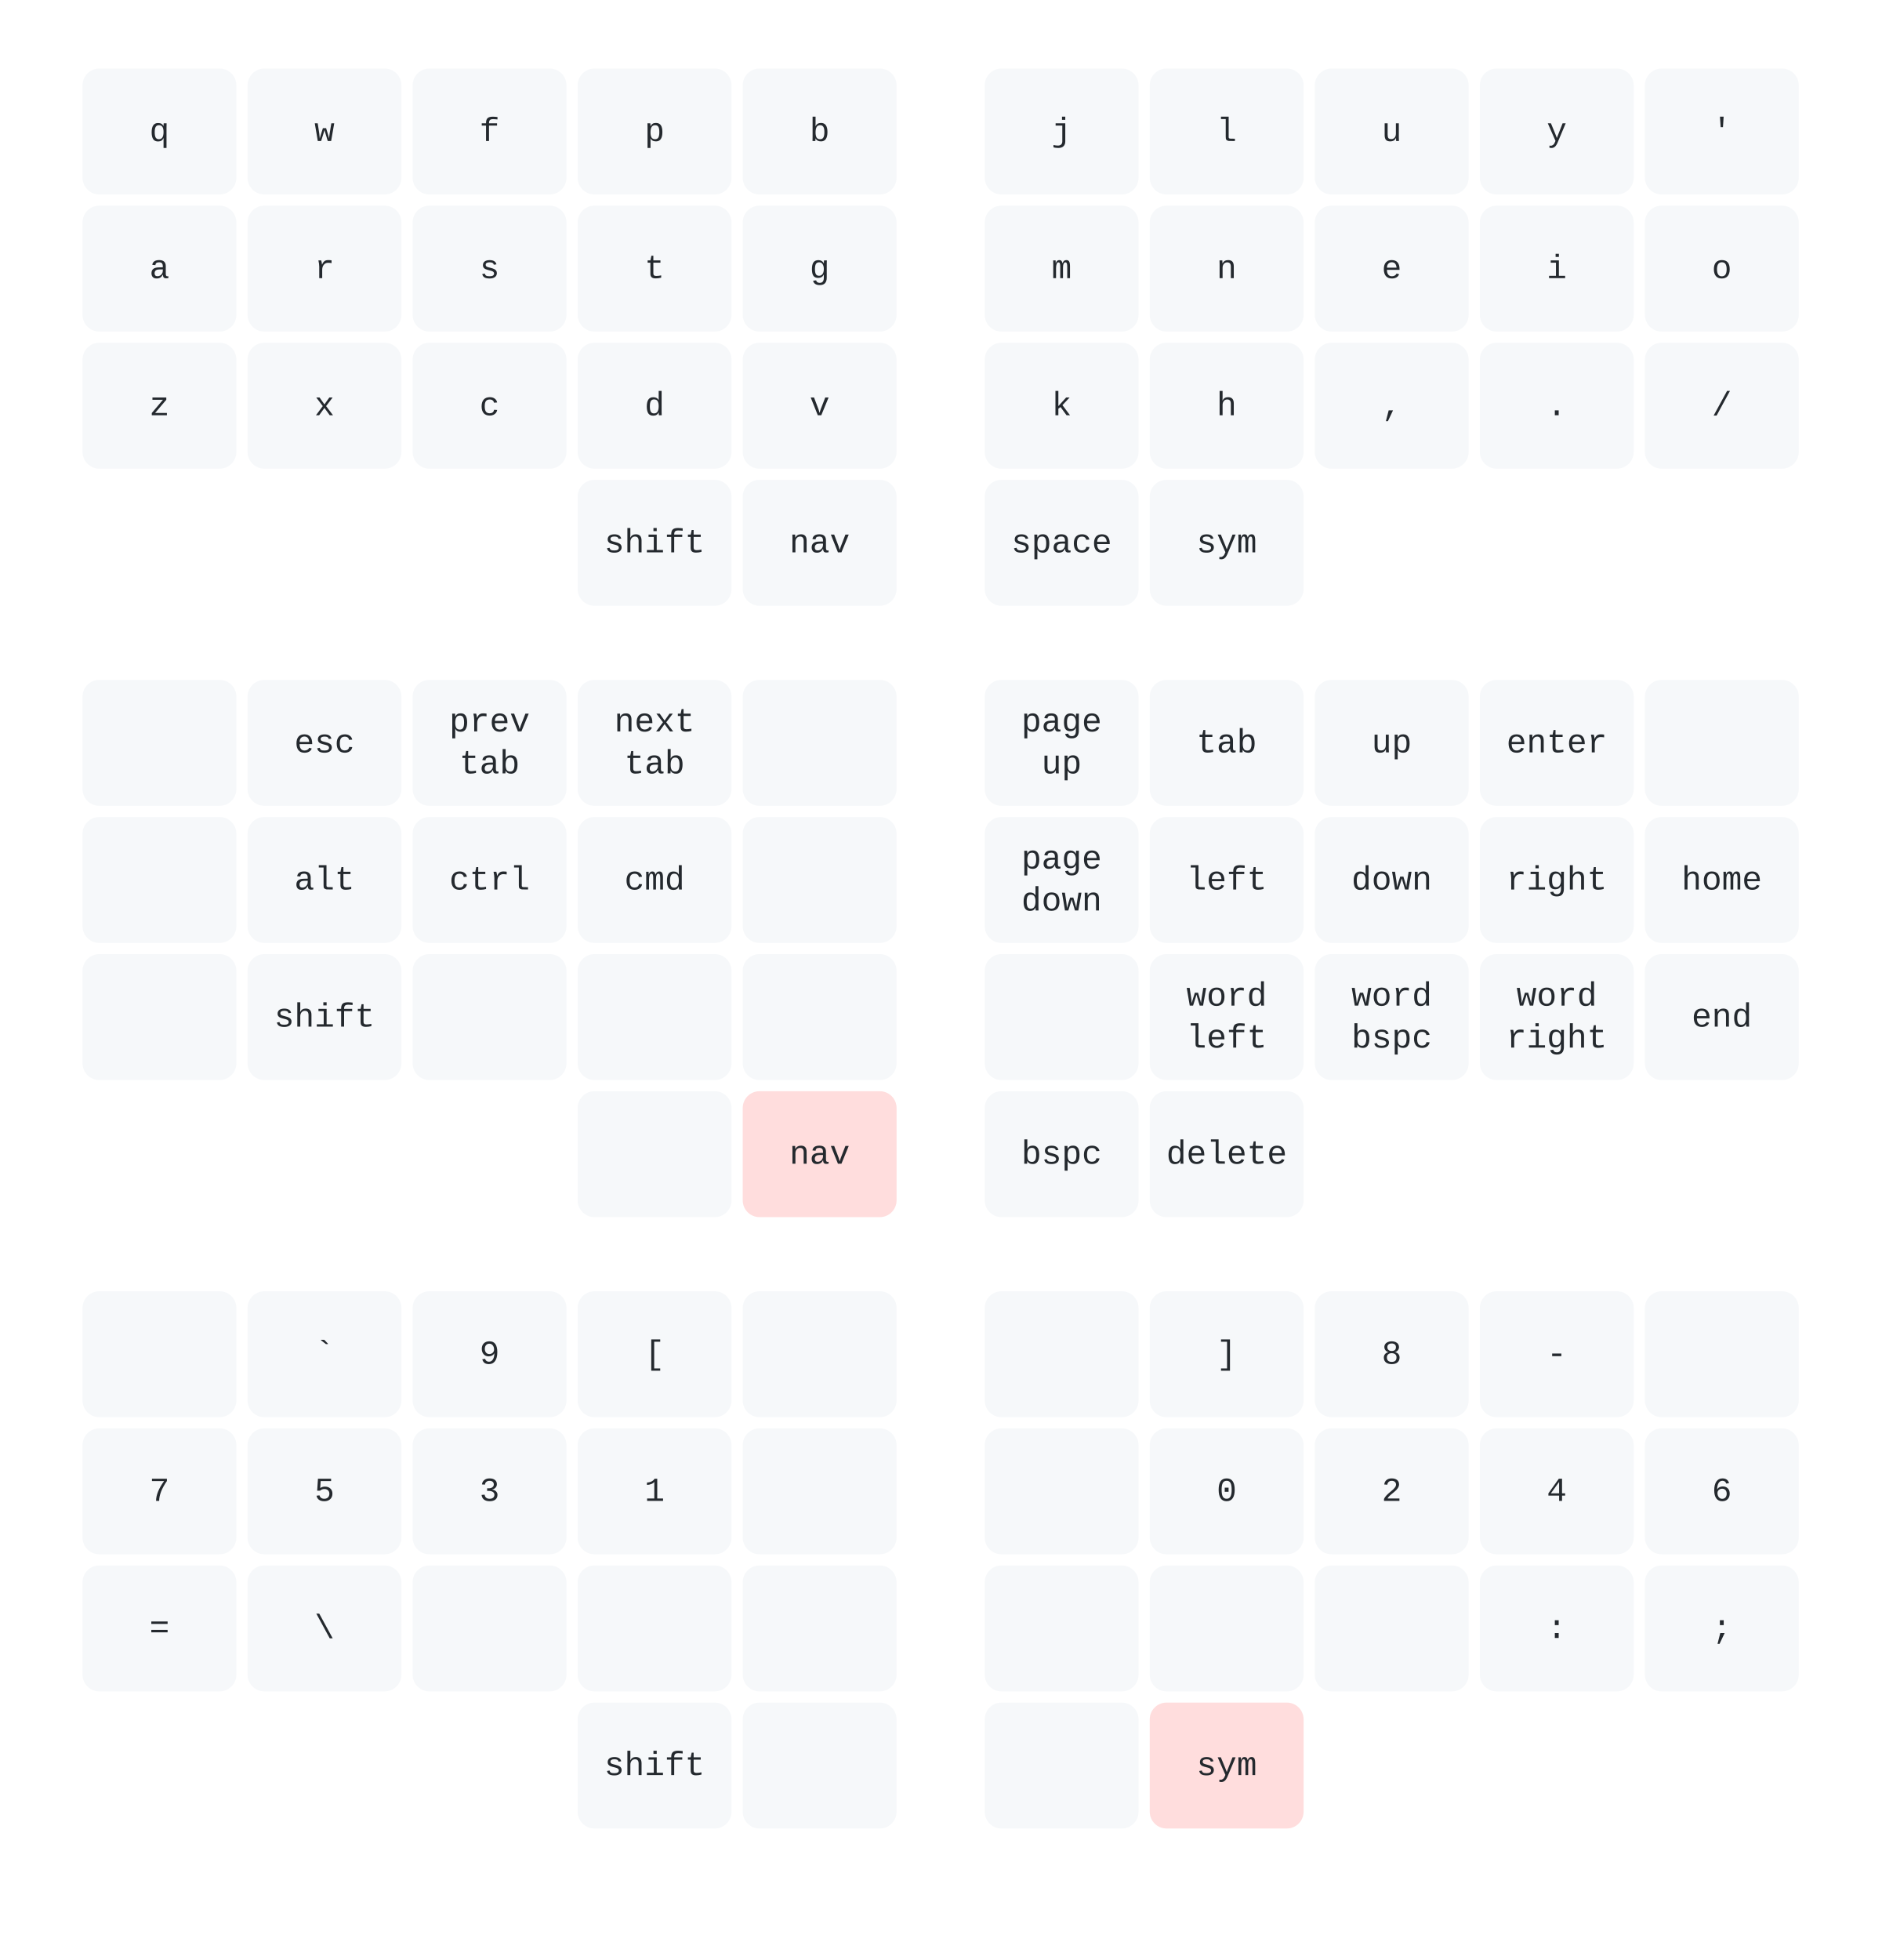
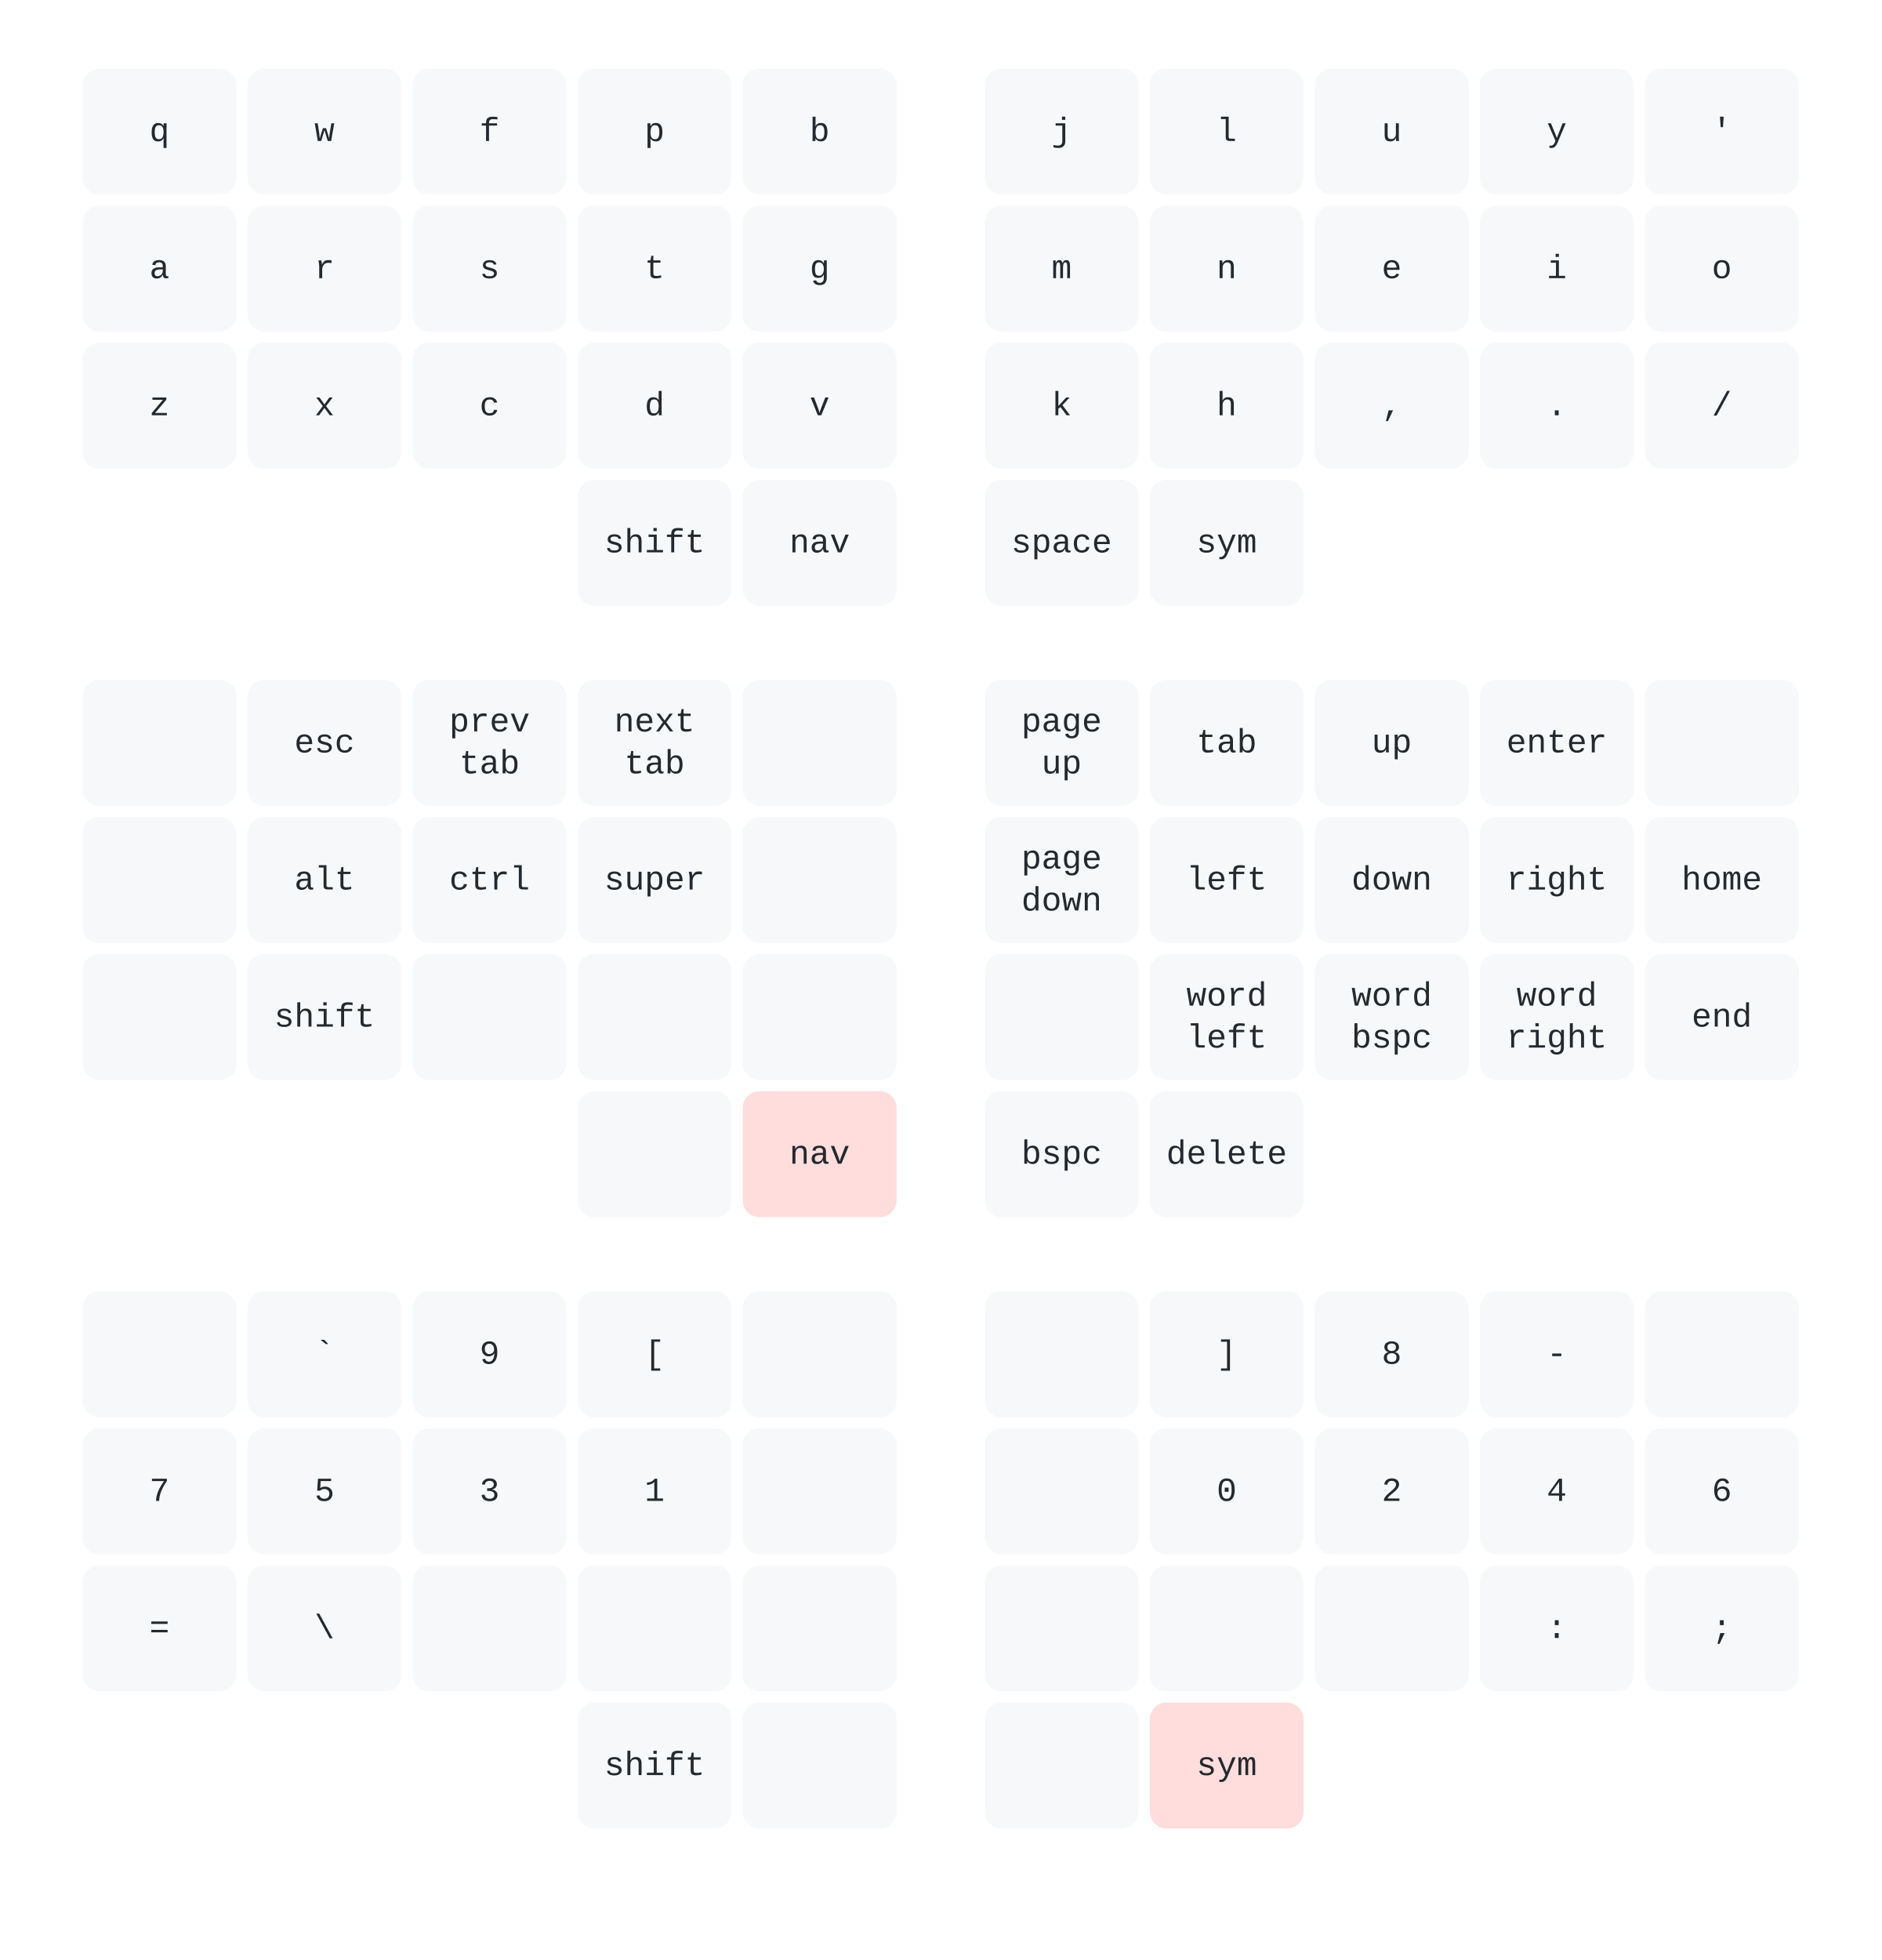
<svg xmlns="http://www.w3.org/2000/svg" width="672.5" height="700.5" viewBox="0 0 672.5 700.5">
  <style>
    svg {
        font-family: SFMono-Regular,Consolas,Liberation Mono,Menlo,monospace;
        font-size: 12px;
        font-kerning: normal;
        text-rendering: optimizeLegibility;
        fill: #24292e;
    }

    rect {
        fill: #f6f8fa;
    }

    .held {
        fill: #fdd;
    }
</style>
  <rect rx="6" ry="6" x="29.5" y="24.5" width="55" height="45" class="" />
  <text text-anchor="middle" dominant-baseline="middle" x="57.0" y="47.0">q</text>
  <rect rx="6" ry="6" x="88.5" y="24.5" width="55" height="45" class="" />
  <text text-anchor="middle" dominant-baseline="middle" x="116.0" y="47.0">w</text>
  <rect rx="6" ry="6" x="147.5" y="24.5" width="55" height="45" class="" />
  <text text-anchor="middle" dominant-baseline="middle" x="175.0" y="47.0">f</text>
  <rect rx="6" ry="6" x="206.5" y="24.5" width="55" height="45" class="" />
  <text text-anchor="middle" dominant-baseline="middle" x="234.0" y="47.0">p</text>
  <rect rx="6" ry="6" x="265.5" y="24.5" width="55" height="45" class="" />
  <text text-anchor="middle" dominant-baseline="middle" x="293.0" y="47.0">b</text>
  <rect rx="6" ry="6" x="29.5" y="73.5" width="55" height="45" class="" />
  <text text-anchor="middle" dominant-baseline="middle" x="57.0" y="96.0">a</text>
  <rect rx="6" ry="6" x="88.5" y="73.5" width="55" height="45" class="" />
  <text text-anchor="middle" dominant-baseline="middle" x="116.0" y="96.0">r</text>
  <rect rx="6" ry="6" x="147.5" y="73.5" width="55" height="45" class="" />
  <text text-anchor="middle" dominant-baseline="middle" x="175.0" y="96.0">s</text>
  <rect rx="6" ry="6" x="206.5" y="73.5" width="55" height="45" class="" />
  <text text-anchor="middle" dominant-baseline="middle" x="234.0" y="96.0">t</text>
  <rect rx="6" ry="6" x="265.5" y="73.5" width="55" height="45" class="" />
  <text text-anchor="middle" dominant-baseline="middle" x="293.0" y="96.0">g</text>
  <rect rx="6" ry="6" x="29.5" y="122.5" width="55" height="45" class="" />
  <text text-anchor="middle" dominant-baseline="middle" x="57.0" y="145.0">z</text>
  <rect rx="6" ry="6" x="88.5" y="122.5" width="55" height="45" class="" />
  <text text-anchor="middle" dominant-baseline="middle" x="116.0" y="145.0">x</text>
  <rect rx="6" ry="6" x="147.5" y="122.5" width="55" height="45" class="" />
  <text text-anchor="middle" dominant-baseline="middle" x="175.0" y="145.0">c</text>
  <rect rx="6" ry="6" x="206.5" y="122.5" width="55" height="45" class="" />
  <text text-anchor="middle" dominant-baseline="middle" x="234.0" y="145.0">d</text>
  <rect rx="6" ry="6" x="265.5" y="122.5" width="55" height="45" class="" />
  <text text-anchor="middle" dominant-baseline="middle" x="293.0" y="145.0">v</text>
  <rect rx="6" ry="6" x="352.0" y="24.5" width="55" height="45" class="" />
  <text text-anchor="middle" dominant-baseline="middle" x="379.5" y="47.0">j</text>
  <rect rx="6" ry="6" x="411.0" y="24.5" width="55" height="45" class="" />
  <text text-anchor="middle" dominant-baseline="middle" x="438.5" y="47.0">l</text>
  <rect rx="6" ry="6" x="470.0" y="24.5" width="55" height="45" class="" />
  <text text-anchor="middle" dominant-baseline="middle" x="497.5" y="47.0">u</text>
  <rect rx="6" ry="6" x="529.0" y="24.5" width="55" height="45" class="" />
  <text text-anchor="middle" dominant-baseline="middle" x="556.5" y="47.0">y</text>
  <rect rx="6" ry="6" x="588.0" y="24.5" width="55" height="45" class="" />
  <text text-anchor="middle" dominant-baseline="middle" x="615.5" y="47.0">'</text>
  <rect rx="6" ry="6" x="352.0" y="73.5" width="55" height="45" class="" />
  <text text-anchor="middle" dominant-baseline="middle" x="379.5" y="96.0">m</text>
  <rect rx="6" ry="6" x="411.0" y="73.5" width="55" height="45" class="" />
  <text text-anchor="middle" dominant-baseline="middle" x="438.5" y="96.0">n</text>
  <rect rx="6" ry="6" x="470.0" y="73.5" width="55" height="45" class="" />
  <text text-anchor="middle" dominant-baseline="middle" x="497.5" y="96.0">e</text>
  <rect rx="6" ry="6" x="529.0" y="73.5" width="55" height="45" class="" />
  <text text-anchor="middle" dominant-baseline="middle" x="556.5" y="96.0">i</text>
  <rect rx="6" ry="6" x="588.0" y="73.5" width="55" height="45" class="" />
  <text text-anchor="middle" dominant-baseline="middle" x="615.5" y="96.0">o</text>
  <rect rx="6" ry="6" x="352.0" y="122.5" width="55" height="45" class="" />
  <text text-anchor="middle" dominant-baseline="middle" x="379.5" y="145.0">k</text>
  <rect rx="6" ry="6" x="411.0" y="122.5" width="55" height="45" class="" />
  <text text-anchor="middle" dominant-baseline="middle" x="438.5" y="145.0">h</text>
  <rect rx="6" ry="6" x="470.0" y="122.5" width="55" height="45" class="" />
  <text text-anchor="middle" dominant-baseline="middle" x="497.5" y="145.0">,</text>
  <rect rx="6" ry="6" x="529.0" y="122.5" width="55" height="45" class="" />
  <text text-anchor="middle" dominant-baseline="middle" x="556.5" y="145.0">.</text>
  <rect rx="6" ry="6" x="588.0" y="122.5" width="55" height="45" class="" />
  <text text-anchor="middle" dominant-baseline="middle" x="615.5" y="145.0">/</text>
  <rect rx="6" ry="6" x="206.5" y="171.5" width="55" height="45" class="" />
  <text text-anchor="middle" dominant-baseline="middle" x="234.0" y="194.0">shift</text>
  <rect rx="6" ry="6" x="265.5" y="171.5" width="55" height="45" class="" />
  <text text-anchor="middle" dominant-baseline="middle" x="293.0" y="194.0">nav</text>
  <rect rx="6" ry="6" x="352.0" y="171.5" width="55" height="45" class="" />
  <text text-anchor="middle" dominant-baseline="middle" x="379.5" y="194.0">space</text>
  <rect rx="6" ry="6" x="411.0" y="171.5" width="55" height="45" class="" />
  <text text-anchor="middle" dominant-baseline="middle" x="438.5" y="194.0">sym</text>
  <rect rx="6" ry="6" x="29.5" y="243.0" width="55" height="45" class="" />
  <rect rx="6" ry="6" x="88.5" y="243.0" width="55" height="45" class="" />
  <text text-anchor="middle" dominant-baseline="middle" x="116.0" y="265.5">esc</text>
  <rect rx="6" ry="6" x="147.5" y="243.0" width="55" height="45" class="" />
  <text text-anchor="middle" dominant-baseline="middle" x="175.0" y="258.0">prev</text>
  <text text-anchor="middle" dominant-baseline="middle" x="175.0" y="273.0">tab</text>
  <rect rx="6" ry="6" x="206.5" y="243.0" width="55" height="45" class="" />
  <text text-anchor="middle" dominant-baseline="middle" x="234.0" y="258.0">next</text>
  <text text-anchor="middle" dominant-baseline="middle" x="234.0" y="273.0">tab</text>
  <rect rx="6" ry="6" x="265.5" y="243.0" width="55" height="45" class="" />
  <rect rx="6" ry="6" x="29.5" y="292.0" width="55" height="45" class="" />
  <rect rx="6" ry="6" x="88.5" y="292.0" width="55" height="45" class="" />
  <text text-anchor="middle" dominant-baseline="middle" x="116.0" y="314.5">alt</text>
  <rect rx="6" ry="6" x="147.5" y="292.0" width="55" height="45" class="" />
  <text text-anchor="middle" dominant-baseline="middle" x="175.0" y="314.5">ctrl</text>
  <rect rx="6" ry="6" x="206.5" y="292.0" width="55" height="45" class="" />
-   <text text-anchor="middle" dominant-baseline="middle" x="234.0" y="314.5">cmd</text>
+   <text text-anchor="middle" dominant-baseline="middle" x="234.0" y="314.5">super</text>
  <rect rx="6" ry="6" x="265.5" y="292.0" width="55" height="45" class="" />
  <rect rx="6" ry="6" x="29.5" y="341.0" width="55" height="45" class="" />
  <rect rx="6" ry="6" x="88.5" y="341.0" width="55" height="45" class="" />
  <text text-anchor="middle" dominant-baseline="middle" x="116.0" y="363.5">shift</text>
  <rect rx="6" ry="6" x="147.5" y="341.0" width="55" height="45" class="" />
  <rect rx="6" ry="6" x="206.5" y="341.0" width="55" height="45" class="" />
  <rect rx="6" ry="6" x="265.5" y="341.0" width="55" height="45" class="" />
  <rect rx="6" ry="6" x="352.0" y="243.0" width="55" height="45" class="" />
  <text text-anchor="middle" dominant-baseline="middle" x="379.5" y="258.0">page</text>
  <text text-anchor="middle" dominant-baseline="middle" x="379.5" y="273.0">up</text>
  <rect rx="6" ry="6" x="411.0" y="243.0" width="55" height="45" class="" />
  <text text-anchor="middle" dominant-baseline="middle" x="438.5" y="265.5">tab</text>
  <rect rx="6" ry="6" x="470.0" y="243.0" width="55" height="45" class="" />
  <text text-anchor="middle" dominant-baseline="middle" x="497.5" y="265.5">up</text>
  <rect rx="6" ry="6" x="529.0" y="243.0" width="55" height="45" class="" />
  <text text-anchor="middle" dominant-baseline="middle" x="556.5" y="265.5">enter</text>
  <rect rx="6" ry="6" x="588.0" y="243.0" width="55" height="45" class="" />
  <rect rx="6" ry="6" x="352.0" y="292.0" width="55" height="45" class="" />
  <text text-anchor="middle" dominant-baseline="middle" x="379.5" y="307.0">page</text>
  <text text-anchor="middle" dominant-baseline="middle" x="379.5" y="322.0">down</text>
  <rect rx="6" ry="6" x="411.0" y="292.0" width="55" height="45" class="" />
  <text text-anchor="middle" dominant-baseline="middle" x="438.5" y="314.5">left</text>
  <rect rx="6" ry="6" x="470.0" y="292.0" width="55" height="45" class="" />
  <text text-anchor="middle" dominant-baseline="middle" x="497.5" y="314.5">down</text>
  <rect rx="6" ry="6" x="529.0" y="292.0" width="55" height="45" class="" />
  <text text-anchor="middle" dominant-baseline="middle" x="556.5" y="314.5">right</text>
  <rect rx="6" ry="6" x="588.0" y="292.0" width="55" height="45" class="" />
  <text text-anchor="middle" dominant-baseline="middle" x="615.5" y="314.5">home</text>
  <rect rx="6" ry="6" x="352.0" y="341.0" width="55" height="45" class="" />
  <rect rx="6" ry="6" x="411.0" y="341.0" width="55" height="45" class="" />
  <text text-anchor="middle" dominant-baseline="middle" x="438.5" y="356.0">word</text>
  <text text-anchor="middle" dominant-baseline="middle" x="438.5" y="371.0">left</text>
  <rect rx="6" ry="6" x="470.0" y="341.0" width="55" height="45" class="" />
  <text text-anchor="middle" dominant-baseline="middle" x="497.5" y="356.0">word</text>
  <text text-anchor="middle" dominant-baseline="middle" x="497.5" y="371.0">bspc</text>
  <rect rx="6" ry="6" x="529.0" y="341.0" width="55" height="45" class="" />
  <text text-anchor="middle" dominant-baseline="middle" x="556.5" y="356.0">word</text>
  <text text-anchor="middle" dominant-baseline="middle" x="556.5" y="371.0">right</text>
  <rect rx="6" ry="6" x="588.0" y="341.0" width="55" height="45" class="" />
  <text text-anchor="middle" dominant-baseline="middle" x="615.5" y="363.5">end</text>
  <rect rx="6" ry="6" x="206.5" y="390.0" width="55" height="45" class="" />
  <rect rx="6" ry="6" x="265.5" y="390.0" width="55" height="45" class="held" />
  <text text-anchor="middle" dominant-baseline="middle" x="293.0" y="412.5">nav</text>
  <rect rx="6" ry="6" x="352.0" y="390.0" width="55" height="45" class="" />
  <text text-anchor="middle" dominant-baseline="middle" x="379.5" y="412.5">bspc</text>
  <rect rx="6" ry="6" x="411.0" y="390.0" width="55" height="45" class="" />
  <text text-anchor="middle" dominant-baseline="middle" x="438.5" y="412.5">delete</text>
  <rect rx="6" ry="6" x="29.5" y="461.5" width="55" height="45" class="" />
  <rect rx="6" ry="6" x="88.5" y="461.5" width="55" height="45" class="" />
  <text text-anchor="middle" dominant-baseline="middle" x="116.0" y="484.0">`</text>
  <rect rx="6" ry="6" x="147.5" y="461.5" width="55" height="45" class="" />
  <text text-anchor="middle" dominant-baseline="middle" x="175.0" y="484.0">9</text>
  <rect rx="6" ry="6" x="206.5" y="461.5" width="55" height="45" class="" />
  <text text-anchor="middle" dominant-baseline="middle" x="234.0" y="484.0">[</text>
  <rect rx="6" ry="6" x="265.5" y="461.5" width="55" height="45" class="" />
  <rect rx="6" ry="6" x="29.5" y="510.5" width="55" height="45" class="" />
  <text text-anchor="middle" dominant-baseline="middle" x="57.0" y="533.0">7</text>
  <rect rx="6" ry="6" x="88.5" y="510.5" width="55" height="45" class="" />
  <text text-anchor="middle" dominant-baseline="middle" x="116.0" y="533.0">5</text>
  <rect rx="6" ry="6" x="147.5" y="510.5" width="55" height="45" class="" />
  <text text-anchor="middle" dominant-baseline="middle" x="175.0" y="533.0">3</text>
  <rect rx="6" ry="6" x="206.5" y="510.5" width="55" height="45" class="" />
  <text text-anchor="middle" dominant-baseline="middle" x="234.0" y="533.0">1</text>
  <rect rx="6" ry="6" x="265.5" y="510.5" width="55" height="45" class="" />
  <rect rx="6" ry="6" x="29.5" y="559.5" width="55" height="45" class="" />
  <text text-anchor="middle" dominant-baseline="middle" x="57.0" y="582.0">=</text>
  <rect rx="6" ry="6" x="88.5" y="559.5" width="55" height="45" class="" />
  <text text-anchor="middle" dominant-baseline="middle" x="116.0" y="582.0">\</text>
  <rect rx="6" ry="6" x="147.5" y="559.5" width="55" height="45" class="" />
  <rect rx="6" ry="6" x="206.5" y="559.5" width="55" height="45" class="" />
  <rect rx="6" ry="6" x="265.5" y="559.5" width="55" height="45" class="" />
  <rect rx="6" ry="6" x="352.0" y="461.5" width="55" height="45" class="" />
  <rect rx="6" ry="6" x="411.0" y="461.5" width="55" height="45" class="" />
  <text text-anchor="middle" dominant-baseline="middle" x="438.5" y="484.0">]</text>
  <rect rx="6" ry="6" x="470.0" y="461.5" width="55" height="45" class="" />
  <text text-anchor="middle" dominant-baseline="middle" x="497.5" y="484.0">8</text>
  <rect rx="6" ry="6" x="529.0" y="461.5" width="55" height="45" class="" />
  <text text-anchor="middle" dominant-baseline="middle" x="556.5" y="484.0">-</text>
  <rect rx="6" ry="6" x="588.0" y="461.5" width="55" height="45" class="" />
  <rect rx="6" ry="6" x="352.0" y="510.5" width="55" height="45" class="" />
  <rect rx="6" ry="6" x="411.0" y="510.5" width="55" height="45" class="" />
  <text text-anchor="middle" dominant-baseline="middle" x="438.5" y="533.0">0</text>
  <rect rx="6" ry="6" x="470.0" y="510.5" width="55" height="45" class="" />
  <text text-anchor="middle" dominant-baseline="middle" x="497.5" y="533.0">2</text>
  <rect rx="6" ry="6" x="529.0" y="510.5" width="55" height="45" class="" />
  <text text-anchor="middle" dominant-baseline="middle" x="556.5" y="533.0">4</text>
  <rect rx="6" ry="6" x="588.0" y="510.5" width="55" height="45" class="" />
  <text text-anchor="middle" dominant-baseline="middle" x="615.5" y="533.0">6</text>
  <rect rx="6" ry="6" x="352.0" y="559.5" width="55" height="45" class="" />
  <rect rx="6" ry="6" x="411.0" y="559.5" width="55" height="45" class="" />
  <rect rx="6" ry="6" x="470.0" y="559.5" width="55" height="45" class="" />
  <rect rx="6" ry="6" x="529.0" y="559.5" width="55" height="45" class="" />
  <text text-anchor="middle" dominant-baseline="middle" x="556.5" y="582.0">:</text>
  <rect rx="6" ry="6" x="588.0" y="559.5" width="55" height="45" class="" />
  <text text-anchor="middle" dominant-baseline="middle" x="615.5" y="582.0">;</text>
  <rect rx="6" ry="6" x="206.5" y="608.5" width="55" height="45" class="" />
  <text text-anchor="middle" dominant-baseline="middle" x="234.0" y="631.0">shift</text>
  <rect rx="6" ry="6" x="265.5" y="608.5" width="55" height="45" class="" />
  <rect rx="6" ry="6" x="352.0" y="608.5" width="55" height="45" class="" />
  <rect rx="6" ry="6" x="411.0" y="608.5" width="55" height="45" class="held" />
  <text text-anchor="middle" dominant-baseline="middle" x="438.5" y="631.0">sym</text>
</svg>
